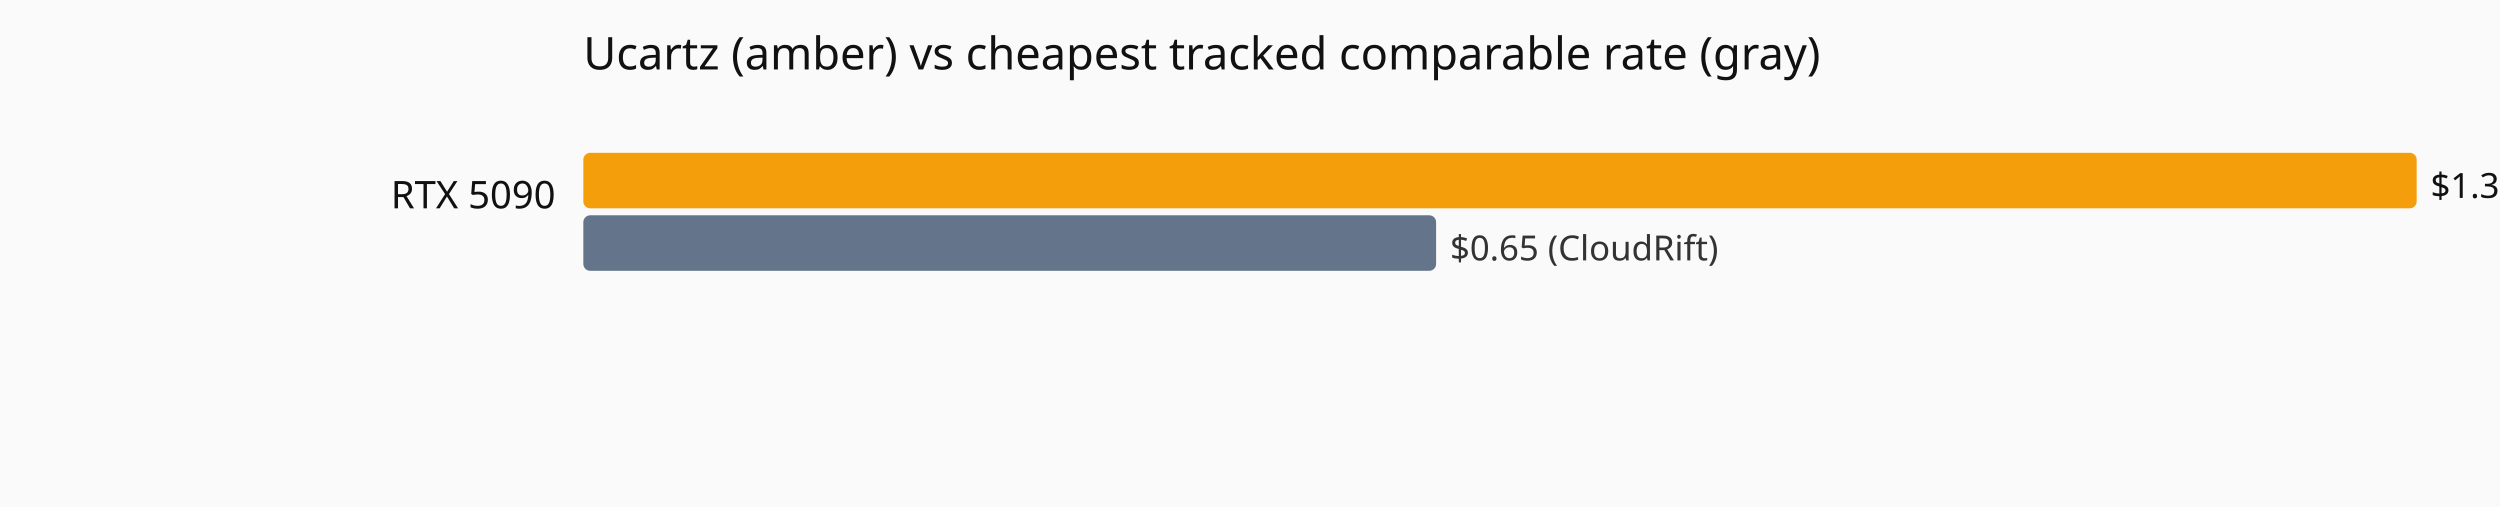
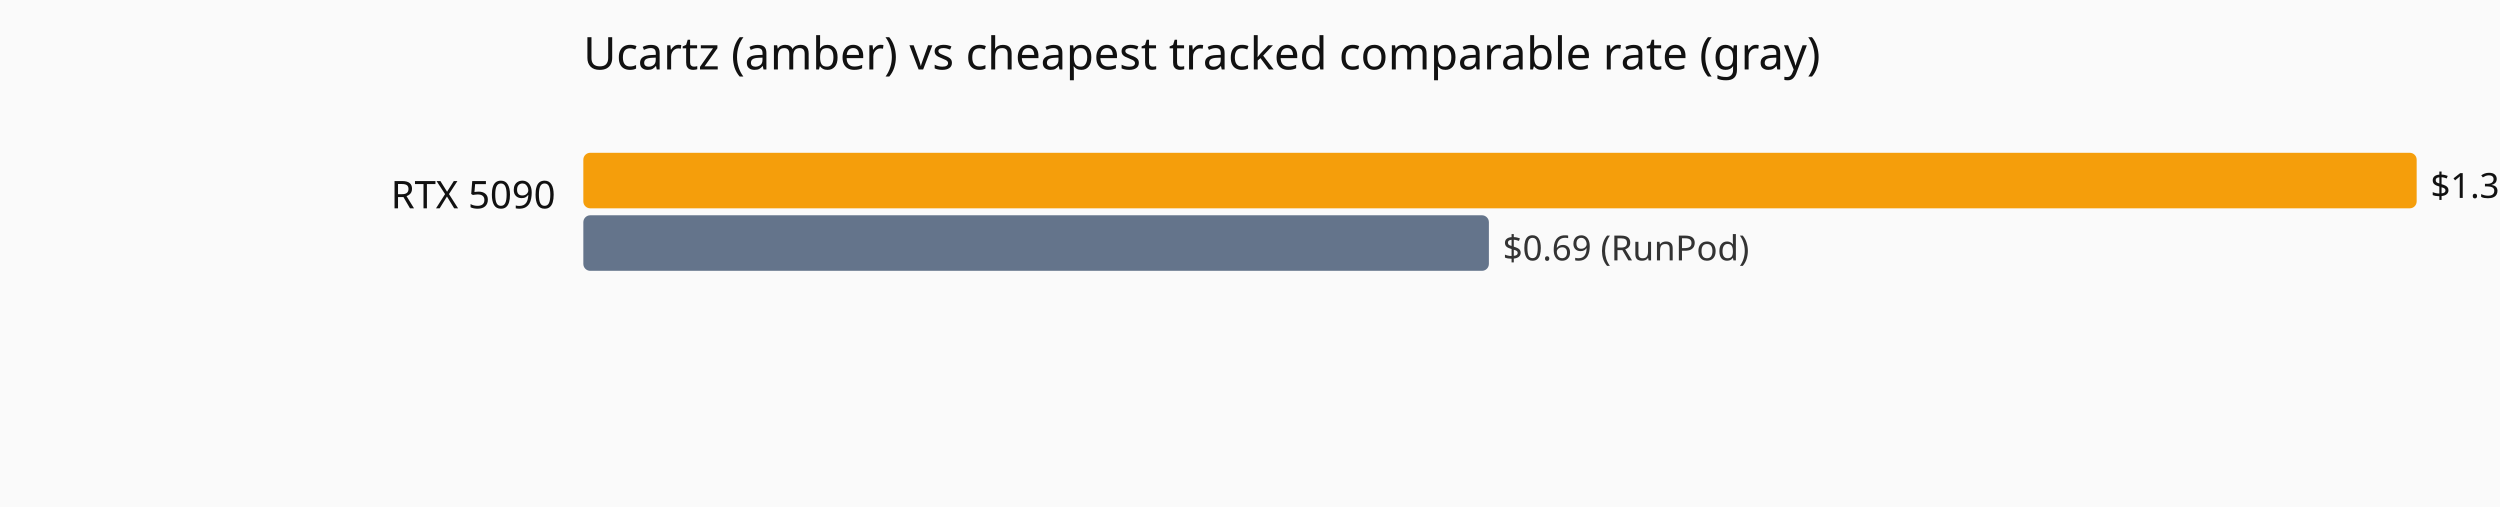
<svg xmlns="http://www.w3.org/2000/svg" viewBox="0 0 720 146" role="img" aria-label="Current hourly rate versus the cheapest tracked vendor, by GPU model.">
  <rect width="720" height="146" fill="#fafafa" />
  <text x="168" y="20" font-family="system-ui,sans-serif" font-size="13" fill="#111">Ucartz (amber) vs cheapest tracked comparable rate (gray)</text>
  <text x="160" y="60" text-anchor="end" font-family="system-ui,sans-serif" font-size="11" fill="#111">RTX 5090</text>
  <rect x="168" y="44" width="528.0" height="16" fill="#f59e0b" rx="2" />
  <text x="700.0" y="57" font-family="system-ui,sans-serif" font-size="10" fill="#111">$1.3972</text>
-   <rect x="168" y="62" width="245.6" height="16" fill="#64748b" rx="2" />
-   <text x="417.6" y="75" font-family="system-ui,sans-serif" font-size="10" fill="#333">$0.65 (CloudRift)</text>
+   <rect x="168" y="62" width="260.8" height="16" fill="#64748b" rx="2" />
+   <text x="432.8" y="75" font-family="system-ui,sans-serif" font-size="10" fill="#333">$0.69 (RunPod)</text>
</svg>
